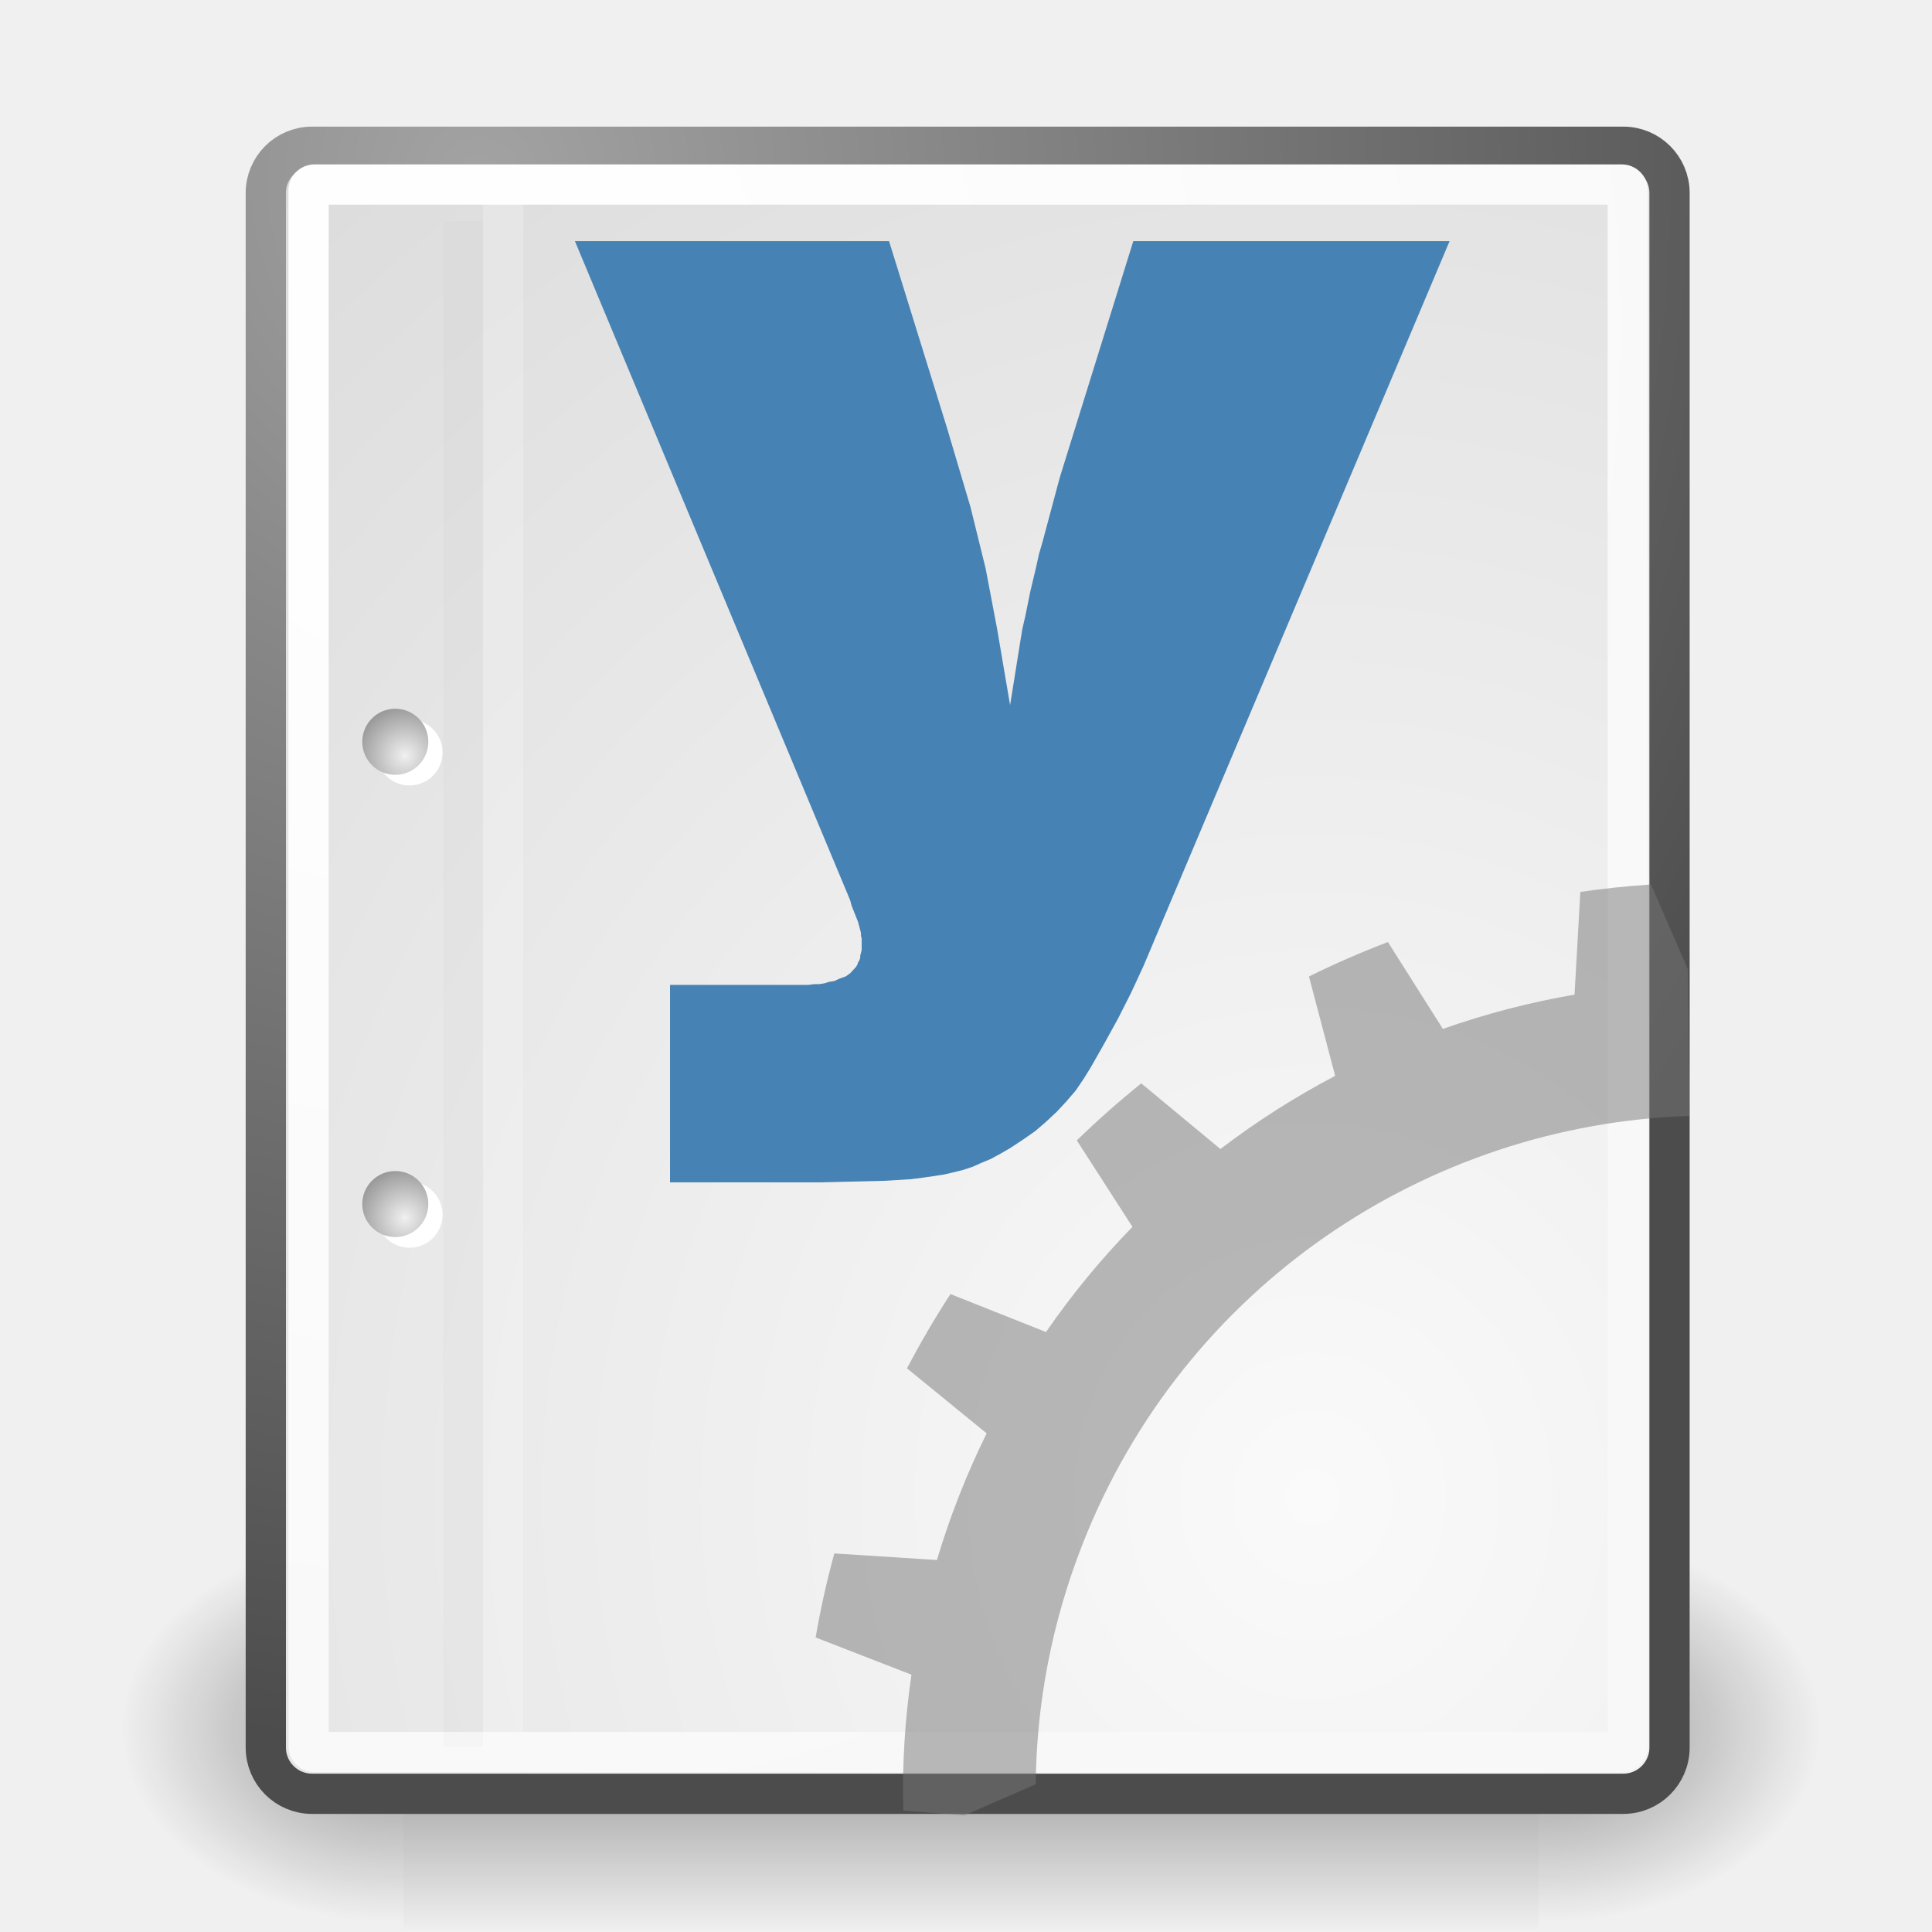
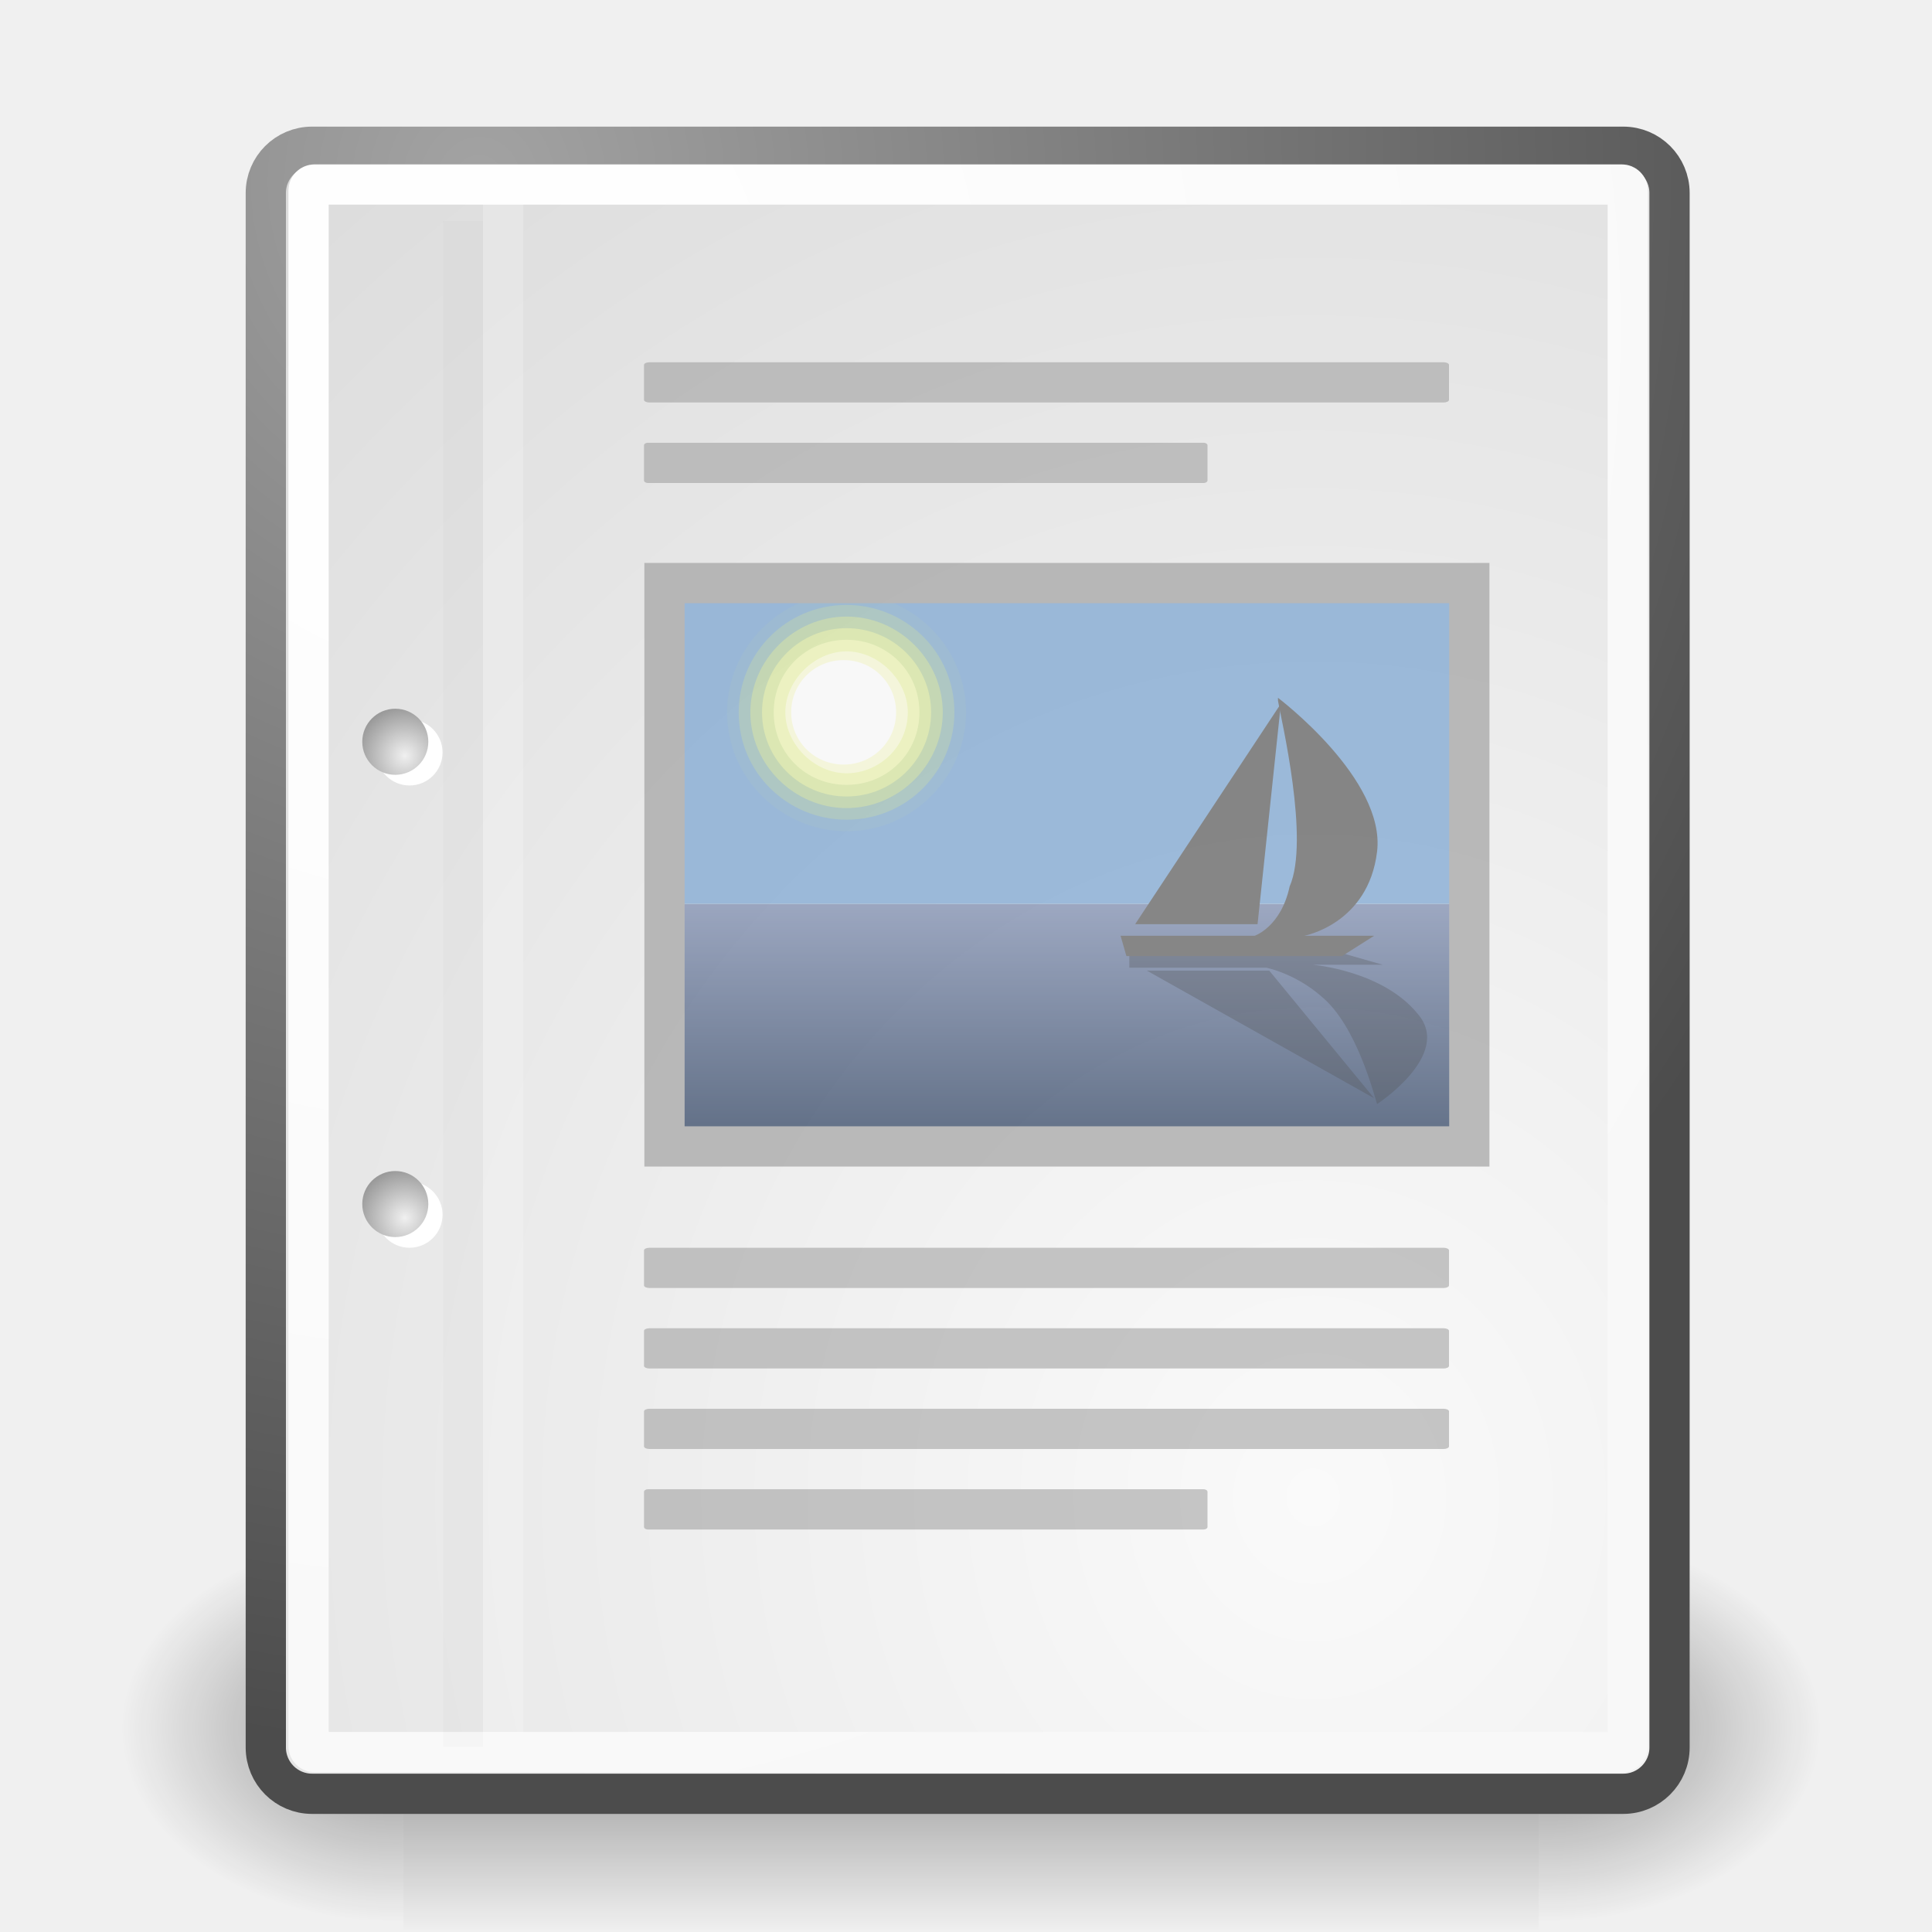
<svg xmlns="http://www.w3.org/2000/svg" xmlns:xlink="http://www.w3.org/1999/xlink" id="svg249" height="48px" width="48px">
  <defs id="defs3">
    <radialGradient xlink:href="#linearGradient5060" id="radialGradient6719" gradientUnits="userSpaceOnUse" gradientTransform="matrix(-2.774389,0,0,1.969706,112.7623,-872.8854)" cx="605.714" cy="486.648" fx="605.714" fy="486.648" r="117.143" />
    <linearGradient id="linearGradient5060">
      <stop style="stop-color:black;stop-opacity:1;" offset="0" id="stop5062" />
      <stop style="stop-color:black;stop-opacity:0;" offset="1" id="stop5064" />
    </linearGradient>
    <radialGradient xlink:href="#linearGradient5060" id="radialGradient6717" gradientUnits="userSpaceOnUse" gradientTransform="matrix(2.774389,0,0,1.969706,-1891.633,-872.8854)" cx="605.714" cy="486.648" fx="605.714" fy="486.648" r="117.143" />
    <linearGradient id="linearGradient5048">
      <stop style="stop-color:black;stop-opacity:0;" offset="0" id="stop5050" />
      <stop id="stop5056" offset="0.5" style="stop-color:black;stop-opacity:1;" />
      <stop style="stop-color:black;stop-opacity:0;" offset="1" id="stop5052" />
    </linearGradient>
    <linearGradient xlink:href="#linearGradient5048" id="linearGradient6715" gradientUnits="userSpaceOnUse" gradientTransform="matrix(2.774389,0,0,1.969706,-1892.179,-872.8854)" x1="302.857" y1="366.648" x2="302.857" y2="609.505" />
-     <linearGradient id="linearGradient3082">
-       <stop style="stop-color:#ffffff;stop-opacity:1;" offset="0" id="stop3084" />
-       <stop style="stop-color:#ffffff;stop-opacity:0;" offset="1" id="stop3086" />
+     <linearGradient id="linearGradient7648" gradientUnits="userSpaceOnUse" x1="21.933" y1="24.627" x2="21.933" y2="7.109" style="stroke-dasharray:none;stroke-miterlimit:4;stroke-width:1.217">
+       <stop offset="0" style="stop-color:#8595bc;stop-opacity:1;" id="stop7650" />
+       <stop offset="1" style="stop-color:#041a3b;stop-opacity:1;" id="stop7652" />
    </linearGradient>
-     <linearGradient id="aigrd1" gradientUnits="userSpaceOnUse" x1="99.777" y1="15.424" x2="153" y2="248.631">
-       <stop offset="0" style="stop-color:#464646;stop-opacity:1" id="stop53300" />
-       <stop offset="1" style="stop-color:#cdcdcd;stop-opacity:1" id="stop53302" />
-     </linearGradient>
+     <linearGradient xlink:href="#linearGradient7648" id="linearGradient7671" gradientUnits="userSpaceOnUse" gradientTransform="matrix(1.098989,0,0,-0.797757,-1.953865,37.324)" x1="21.933" y1="24.627" x2="21.933" y2="7.109" />
    <linearGradient id="linearGradient4542">
      <stop style="stop-color:#000000;stop-opacity:1;" offset="0" id="stop4544" />
      <stop style="stop-color:#000000;stop-opacity:0;" offset="1" id="stop4546" />
    </linearGradient>
    <linearGradient id="linearGradient15662">
      <stop id="stop15664" offset="0" style="stop-color:#ffffff;stop-opacity:1;" />
      <stop id="stop15666" offset="1" style="stop-color:#f8f8f8;stop-opacity:1;" />
    </linearGradient>
    <radialGradient id="aigrd3" cx="20.892" cy="64.568" r="5.257" fx="20.892" fy="64.568" gradientUnits="userSpaceOnUse">
      <stop offset="0" style="stop-color:#F0F0F0" id="stop15573" />
      <stop offset="1" style="stop-color:#9a9a9a;stop-opacity:1;" id="stop15575" />
    </radialGradient>
    <radialGradient id="aigrd2" cx="20.892" cy="114.568" r="5.256" fx="20.892" fy="114.568" gradientUnits="userSpaceOnUse">
      <stop offset="0" style="stop-color:#F0F0F0" id="stop15566" />
      <stop offset="1" style="stop-color:#9a9a9a;stop-opacity:1;" id="stop15568" />
    </radialGradient>
    <linearGradient id="linearGradient269">
      <stop id="stop270" offset="0" style="stop-color:#a3a3a3;stop-opacity:1;" />
      <stop id="stop271" offset="1" style="stop-color:#4c4c4c;stop-opacity:1;" />
    </linearGradient>
    <linearGradient id="linearGradient259">
      <stop id="stop260" offset="0" style="stop-color:#fafafa;stop-opacity:1;" />
      <stop id="stop261" offset="1" style="stop-color:#bbbbbb;stop-opacity:1;" />
    </linearGradient>
    <radialGradient xlink:href="#linearGradient269" id="radialGradient15656" gradientUnits="userSpaceOnUse" gradientTransform="matrix(0.968273,0,0,1.032767,3.353553,0.646447)" cx="8.824" cy="3.756" fx="8.824" fy="3.756" r="37.752" />
    <radialGradient xlink:href="#linearGradient259" id="radialGradient15658" gradientUnits="userSpaceOnUse" gradientTransform="scale(0.960493,1.041132)" cx="33.967" cy="35.737" fx="33.967" fy="35.737" r="86.708" />
    <radialGradient xlink:href="#linearGradient15662" id="radialGradient15668" gradientUnits="userSpaceOnUse" gradientTransform="matrix(0.968273,0,0,1.032767,3.353553,0.646447)" cx="8.144" cy="7.268" fx="8.144" fy="7.268" r="38.159" />
    <radialGradient r="5.256" fy="114.568" fx="20.892" cy="114.568" cx="20.892" gradientTransform="matrix(0.229703,0,0,0.229703,4.613529,3.979808)" gradientUnits="userSpaceOnUse" id="radialGradient2283" xlink:href="#aigrd2" />
    <radialGradient r="5.257" fy="64.568" fx="20.892" cy="64.568" cx="20.892" gradientTransform="matrix(0.229703,0,0,0.229703,4.613529,3.979808)" gradientUnits="userSpaceOnUse" id="radialGradient2285" xlink:href="#aigrd3" />
    <radialGradient xlink:href="#linearGradient4542" id="radialGradient4548" cx="24.307" cy="42.078" fx="24.307" fy="42.078" r="15.822" gradientTransform="matrix(1,0,0,0.284916,0,30.08928)" gradientUnits="userSpaceOnUse" />
-     <linearGradient xlink:href="#linearGradient3082" id="linearGradient5876" gradientUnits="userSpaceOnUse" x1="44.593" y1="9.912" x2="65.863" y2="43.317" gradientTransform="matrix(0.703833,0,0,0.703833,59.94701,5.314359)" />
-     <linearGradient xlink:href="#aigrd1" id="linearGradient5881" gradientUnits="userSpaceOnUse" gradientTransform="matrix(0.141249,0,0,0.141249,77.77723,7.536622)" x1="99.777" y1="15.424" x2="153" y2="248.631" />
  </defs>
  <g id="layer6">
    <g style="display:inline" transform="matrix(2.105461e-2,0,0,2.086758e-2,42.85172,41.1536)" id="g6707">
      <rect style="opacity:0.402;color:black;fill:url(#linearGradient6715);fill-opacity:1;fill-rule:nonzero;stroke:none;stroke-width:1;stroke-linecap:round;stroke-linejoin:miter;marker:none;marker-start:none;marker-mid:none;marker-end:none;stroke-miterlimit:4;stroke-dasharray:none;stroke-dashoffset:0;stroke-opacity:1;visibility:visible;display:inline;overflow:visible" id="rect6709" width="1339.633" height="478.357" x="-1559.252" y="-150.697" />
      <path style="opacity:0.402;color:black;fill:url(#radialGradient6717);fill-opacity:1;fill-rule:nonzero;stroke:none;stroke-width:1;stroke-linecap:round;stroke-linejoin:miter;marker:none;marker-start:none;marker-mid:none;marker-end:none;stroke-miterlimit:4;stroke-dasharray:none;stroke-dashoffset:0;stroke-opacity:1;visibility:visible;display:inline;overflow:visible" d="M -219.619,-150.68 C -219.619,-150.68 -219.619,327.65 -219.619,327.65 C -76.745,328.551 125.781,220.481 125.781,88.454 C 125.781,-43.572 -33.655,-150.68 -219.619,-150.68 z " id="path6711" />
      <path id="path6713" d="M -1559.252,-150.68 C -1559.252,-150.68 -1559.252,327.65 -1559.252,327.65 C -1702.127,328.551 -1904.652,220.481 -1904.652,88.454 C -1904.652,-43.572 -1745.216,-150.68 -1559.252,-150.68 z " style="opacity:0.402;color:black;fill:url(#radialGradient6719);fill-opacity:1;fill-rule:nonzero;stroke:none;stroke-width:1;stroke-linecap:round;stroke-linejoin:miter;marker:none;marker-start:none;marker-mid:none;marker-end:none;stroke-miterlimit:4;stroke-dasharray:none;stroke-dashoffset:0;stroke-opacity:1;visibility:visible;display:inline;overflow:visible" />
    </g>
  </g>
  <g style="display:inline" id="layer1">
    <rect style="color:#000000;fill:url(#radialGradient15658);fill-opacity:1;fill-rule:nonzero;stroke:url(#radialGradient15656);stroke-width:1;stroke-linecap:round;stroke-linejoin:round;stroke-miterlimit:4;stroke-dashoffset:0;stroke-opacity:1;marker:none;marker-start:none;marker-mid:none;marker-end:none;visibility:visible;display:block;overflow:visible" id="rect15391" width="34.875" height="40.92" x="6.604" y="3.646" ry="1.149" />
    <rect style="color:#000000;fill:none;fill-opacity:1;fill-rule:nonzero;stroke:url(#radialGradient15668);stroke-width:1;stroke-linecap:round;stroke-linejoin:round;stroke-miterlimit:4;stroke-dashoffset:0;stroke-opacity:1;marker:none;marker-start:none;marker-mid:none;marker-end:none;visibility:visible;display:block;overflow:visible" id="rect15660" width="32.776" height="38.946" x="7.666" y="4.584" ry="0.149" rx="0.149" />
    <g transform="translate(0.646447,-3.798933e-2)" id="g2270">
      <g id="g1440" style="fill:#ffffff;fill-opacity:1;fill-rule:nonzero;stroke:#000000;stroke-miterlimit:4" transform="matrix(0.229703,0,0,0.229703,4.967081,4.244972)">
        <radialGradient id="radialGradient1442" cx="20.892" cy="114.568" r="5.256" fx="20.892" fy="114.568" gradientUnits="userSpaceOnUse">
          <stop offset="0" style="stop-color:#F0F0F0" id="stop1444" />
          <stop offset="1" style="stop-color:#474747" id="stop1446" />
        </radialGradient>
        <path style="stroke:none" d="M 23.428,113.07 C 23.428,115.043 21.828,116.642 19.855,116.642 C 17.881,116.642 16.282,115.042 16.282,113.07 C 16.282,111.096 17.882,109.497 19.855,109.497 C 21.828,109.497 23.428,111.097 23.428,113.07 z " id="path1448" />
        <radialGradient id="radialGradient1450" cx="20.892" cy="64.568" r="5.257" fx="20.892" fy="64.568" gradientUnits="userSpaceOnUse">
          <stop offset="0" style="stop-color:#F0F0F0" id="stop1452" />
          <stop offset="1" style="stop-color:#474747" id="stop1454" />
        </radialGradient>
        <path style="stroke:none" d="M 23.428,63.07 C 23.428,65.043 21.828,66.643 19.855,66.643 C 17.881,66.643 16.282,65.043 16.282,63.07 C 16.282,61.096 17.882,59.497 19.855,59.497 C 21.828,59.497 23.428,61.097 23.428,63.07 z " id="path1456" />
      </g>
      <path style="fill:url(#radialGradient2283);fill-rule:nonzero;stroke:none;stroke-miterlimit:4" d="M 9.995,29.952 C 9.995,30.406 9.627,30.773 9.174,30.773 C 8.721,30.773 8.354,30.405 8.354,29.952 C 8.354,29.499 8.721,29.132 9.174,29.132 C 9.627,29.132 9.995,29.499 9.995,29.952 z " id="path15570" />
      <path style="fill:url(#radialGradient2285);fill-rule:nonzero;stroke:none;stroke-miterlimit:4" d="M 9.995,18.467 C 9.995,18.92 9.627,19.288 9.174,19.288 C 8.721,19.288 8.354,18.92 8.354,18.467 C 8.354,18.014 8.721,17.646 9.174,17.646 C 9.627,17.646 9.995,18.014 9.995,18.467 z " id="path15577" />
    </g>
    <path style="fill:none;fill-opacity:0.75;fill-rule:evenodd;stroke:#000000;stroke-width:0.989;stroke-linecap:butt;stroke-linejoin:miter;stroke-miterlimit:4;stroke-opacity:0.018" d="M 11.506,5.494 L 11.506,43.401" id="path15672" />
    <path style="fill:none;fill-opacity:0.75;fill-rule:evenodd;stroke:#ffffff;stroke-width:1;stroke-linecap:butt;stroke-linejoin:miter;stroke-miterlimit:4;stroke-opacity:0.205" d="M 12.5,5.021 L 12.5,43.038" id="path15674" />
  </g>
  <g id="layer5" style="display:inline">
-     <path style="opacity:0.5;fill:#757575;fill-opacity:1;fill-rule:nonzero;stroke:none;stroke-miterlimit:4" d="M 26.896,38.363 C 29.422,31.93 35.482,27.935 41.977,27.725 L 41.935,24.08 L 41.017,21.974 C 40.428,22.014 39.844,22.075 39.263,22.16 L 39.119,24.711 C 38.004,24.903 36.91,25.189 35.848,25.563 L 34.482,23.405 C 33.815,23.659 33.161,23.944 32.521,24.26 L 33.172,26.729 C 32.175,27.253 31.221,27.86 30.321,28.547 L 28.354,26.916 C 27.8,27.362 27.266,27.834 26.753,28.333 L 28.136,30.481 C 27.355,31.282 26.635,32.154 25.988,33.094 L 23.614,32.151 C 23.228,32.744 22.868,33.36 22.534,33.996 L 24.513,35.612 C 24.266,36.114 24.037,36.629 23.829,37.159 C 23.621,37.689 23.438,38.222 23.278,38.758 L 20.728,38.595 C 20.539,39.288 20.384,39.985 20.264,40.682 L 22.645,41.607 C 22.479,42.735 22.413,43.865 22.441,44.983 L 23.961,45.102 L 25.732,44.33 C 25.751,42.342 26.126,40.324 26.896,38.363 L 26.896,38.363 z " id="path53363" />
-   </g>
-   <g id="layer7">
-     <g transform="matrix(1.789975e-2,0,0,1.930874e-2,-46.951,-203.7979)" style="fill:#4682b4;fill-opacity:1;visibility:visible" id="g4046">
-       <g style="fill:#4682b4;fill-opacity:1" id="g4050">
-         <g style="fill:#4682b4;fill-opacity:1;stroke:none" id="g4052">
-           <path d="M 3803,11713 L 3805,11720 L 3808,11727 L 3811,11734 L 3814,11741 L 3816,11748 L 3818,11755 L 3818,11759 L 3819,11762 L 3819,11766 L 3819,11769 L 3819,11777 L 3818,11781 L 3817,11784 L 3817,11787 L 3816,11790 L 3814,11793 L 3813,11796 L 3811,11799 L 3809,11801 L 3807,11803 L 3805,11805 L 3803,11807 L 3800,11809 L 3797,11811 L 3794,11812 L 3788,11814 L 3781,11817 L 3774,11818 L 3767,11820 L 3760,11821 L 3753,11821 L 3745,11822 L 3738,11822 L 3553,11822 L 3553,12076 L 3764,12076 L 3852,12074 L 3870,12073 L 3887,12072 L 3904,12070 L 3919,12068 L 3926,12067 L 3933,12066 L 3947,12063 L 3960,12060 L 3973,12056 L 3985,12051 L 3998,12046 L 4012,12039 L 4025,12032 L 4043,12021 L 4060,12010 L 4075,11998 L 4090,11985 L 4103,11972 L 4116,11958 L 4127,11943 L 4137,11928 L 4156,11897 L 4175,11865 L 4193,11832 L 4210,11798 L 4635,10865 L 4196,10865 L 4094,11169 L 4070,11252 L 4065,11268 L 4061,11285 L 4053,11316 L 4046,11348 L 4042,11364 L 4039,11381 L 4025,11462 L 4007,11364 L 3991,11286 L 3970,11207 L 3937,11104 L 3857,10865 L 3421,10865 L 3803,11713 z " style="fill:#4682b4;fill-opacity:1" id="path4054" />
+     <rect ry="0.065" rx="0.138" y="31" x="16" height="1" width="20" id="rect15738" style="color:#000000;fill:#9b9b9b;fill-opacity:0.55;fill-rule:nonzero;stroke:none;stroke-width:1;stroke-linecap:round;stroke-linejoin:round;marker:none;marker-start:none;marker-mid:none;marker-end:none;stroke-miterlimit:4;stroke-dashoffset:0;stroke-opacity:0.082;visibility:visible;display:block;overflow:visible" />
+     <rect ry="0.065" rx="0.138" y="33" x="16" height="1" width="20" id="rect15740" style="color:#000000;fill:#9b9b9b;fill-opacity:0.55;fill-rule:nonzero;stroke:none;stroke-width:1;stroke-linecap:round;stroke-linejoin:round;marker:none;marker-start:none;marker-mid:none;marker-end:none;stroke-miterlimit:4;stroke-dashoffset:0;stroke-opacity:0.082;visibility:visible;display:block;overflow:visible" />
+     <rect ry="0.065" rx="0.138" y="35" x="16" height="1" width="20" id="rect15742" style="color:#000000;fill:#9b9b9b;fill-opacity:0.55;fill-rule:nonzero;stroke:none;stroke-width:1;stroke-linecap:round;stroke-linejoin:round;marker:none;marker-start:none;marker-mid:none;marker-end:none;stroke-miterlimit:4;stroke-dashoffset:0;stroke-opacity:0.082;visibility:visible;display:block;overflow:visible" />
+     <rect ry="0.065" rx="0.096" y="37" x="16" height="1" width="14" id="rect15744" style="color:#000000;fill:#9b9b9b;fill-opacity:0.55;fill-rule:nonzero;stroke:none;stroke-width:1;stroke-linecap:round;stroke-linejoin:round;marker:none;marker-start:none;marker-mid:none;marker-end:none;stroke-miterlimit:4;stroke-dashoffset:0;stroke-opacity:0.082;visibility:visible;display:block;overflow:visible" />
+     <g id="g5376" style="opacity:0.665">
+       <g transform="matrix(0.608982,0,0,0.606219,12.8233,10.5572)" id="g7654">
+         <path style="fill:url(#linearGradient7671);fill-opacity:1;fill-rule:nonzero;stroke:none;stroke-width:1.217;stroke-miterlimit:4" d="M 5.513,30 L 39.643,30 L 39.643,19.627 L 5.513,19.627 L 5.513,30 z " id="path7644" />
+         <path id="path16203" d="M 5.513,5.679 L 39.643,5.679 L 39.643,19.627 L 5.513,19.627 L 5.513,5.679 z " style="fill:#729fcf;fill-rule:nonzero;stroke:none;stroke-width:1.217;stroke-miterlimit:4;fill-opacity:1" />
+         <g transform="matrix(1.189217,0,0,1.189217,-3.525355,-6.535408)" style="fill-rule:nonzero;stroke:#000000;stroke-width:2.002;stroke-miterlimit:4" id="g16205">
+           <g id="g16207">
+             <path id="path16209" d="M 18.4,15.4 C 18.4,17.6 16.6,19.5 14.3,19.5 C 12.1,19.5 10.2,17.7 10.2,15.4 C 10.2,13.2 12,11.3 14.3,11.3 C 16.5,11.3 18.4,13.1 18.4,15.4 z " style="opacity:0.05;fill:#e8f52f;stroke:none" />
+             <path id="path16211" d="M 18,15.4 C 18,17.4 16.4,19.1 14.3,19.1 C 12.3,19.1 10.6,17.5 10.6,15.4 C 10.6,13.4 12.2,11.7 14.3,11.7 C 16.3,11.7 18,13.3 18,15.4 L 18,15.4 z " style="opacity:0.208;fill:#ecf751;stroke:none" />
+             <path id="path16213" d="M 17.6,15.4 C 17.6,17.2 16.1,18.7 14.3,18.7 C 12.5,18.7 11,17.2 11,15.4 C 11,13.6 12.5,12.1 14.3,12.1 C 16.1,12.1 17.6,13.6 17.6,15.4 L 17.6,15.4 z " style="opacity:0.367;fill:#f0f972;stroke:none" />
+             <path id="path16215" d="M 17.2,15.4 C 17.2,17 15.9,18.3 14.3,18.3 C 12.7,18.3 11.4,17 11.4,15.4 C 11.4,13.8 12.7,12.5 14.3,12.5 C 15.9,12.5 17.2,13.8 17.2,15.4 z " style="opacity:0.525;fill:#f4fa95;stroke:none" />
+             <path id="path16217" d="M 16.8,15.4 C 16.8,16.8 15.7,17.9 14.3,17.9 C 12.9,17.9 11.8,16.8 11.8,15.4 C 11.8,14 12.9,12.9 14.3,12.9 C 15.7,12.9 16.8,14 16.8,15.4 L 16.8,15.4 z " style="opacity:0.683;fill:#f7fcb7;stroke:none" />
+             <path id="path16219" d="M 16.4,15.4 C 16.4,16.6 15.4,17.5 14.3,17.5 C 13.2,17.5 12.2,16.5 12.2,15.4 C 12.2,14.3 13.2,13.3 14.3,13.3 C 15.4,13.3 16.4,14.3 16.4,15.4 z " style="opacity:0.842;fill:#fbfddb;stroke:none" />
+             <path id="path16221" d="M 16,15.4 C 16,16.4 15.2,17.2 14.2,17.2 C 13.2,17.2 12.4,16.4 12.4,15.4 C 12.4,14.4 13.2,13.6 14.2,13.6 C 15.2,13.6 16,14.4 16,15.4 L 16,15.4 z " style="fill:#ffffff;stroke:none" />
+           </g>
        </g>
-         <g style="fill:#4682b4;fill-opacity:1" id="g4056" />
+         <path id="path16223" d="M 25.016,21.649 L 33.697,21.649 L 35.362,22.125 L 32.508,22.125 C 32.508,22.125 35.362,22.363 36.789,24.146 C 38.216,25.811 35.124,27.833 35.124,27.833 C 35.124,27.833 35.124,27.833 35.124,27.833 C 35.005,27.476 34.292,24.622 32.865,23.433 C 31.794,22.481 30.605,22.244 30.605,22.244 L 25.016,22.244 L 25.016,21.768 L 25.016,21.649 z " style="opacity:0.3;fill-rule:nonzero;stroke:none;stroke-width:1.217;stroke-miterlimit:4" />
+         <path id="path16225" d="M 30.724,22.363 L 25.729,22.363 L 35.005,27.595 L 30.724,22.363 L 30.724,22.363 z " style="opacity:0.3;fill-rule:nonzero;stroke:none;stroke-width:1.217;stroke-miterlimit:4" />
+         <path id="path16227" d="M 25.016,21.768 L 33.697,21.768 L 35.005,20.936 L 32.151,20.936 C 32.151,20.936 34.767,20.46 35.124,17.487 C 35.481,14.514 31.081,11.184 31.081,11.184 C 31.081,11.184 31.081,11.184 31.081,11.303 C 31.2,12.016 32.389,17.011 31.557,18.914 C 31.2,20.579 30.129,20.936 30.129,20.936 L 24.659,20.936 L 24.897,21.768 L 25.016,21.768 z " style="fill:#515151;fill-rule:nonzero;stroke:none;stroke-width:1.217;stroke-miterlimit:4" />
+         <path id="path16229" d="M 30.248,20.46 L 25.254,20.46 L 31.2,11.422 L 30.248,20.46 z " style="fill:#515151;fill-rule:nonzero;stroke:none;stroke-width:1.217;stroke-miterlimit:4" />
      </g>
+       <rect y="14.486" x="16.509" height="13.997" width="19.996" id="rect8163" style="opacity:1;color:#000000;fill:none;fill-opacity:1;fill-rule:nonzero;stroke:#9e9e9e;stroke-width:1;stroke-linecap:butt;stroke-linejoin:miter;marker:none;marker-start:none;marker-mid:none;marker-end:none;stroke-miterlimit:4;stroke-dasharray:none;stroke-dashoffset:0;stroke-opacity:1;visibility:visible;display:inline;overflow:visible" />
    </g>
+     <rect style="color:#000000;fill:#9b9b9b;fill-opacity:0.55;fill-rule:nonzero;stroke:none;stroke-width:1;stroke-linecap:round;stroke-linejoin:round;marker:none;marker-start:none;marker-mid:none;marker-end:none;stroke-miterlimit:4;stroke-dashoffset:0;stroke-opacity:0.082;visibility:visible;display:block;overflow:visible" id="rect1768" width="20" height="1" x="16" y="9" rx="0.138" ry="0.065" />
+     <rect style="color:#000000;fill:#9b9b9b;fill-opacity:0.55;fill-rule:nonzero;stroke:none;stroke-width:1;stroke-linecap:round;stroke-linejoin:round;marker:none;marker-start:none;marker-mid:none;marker-end:none;stroke-miterlimit:4;stroke-dashoffset:0;stroke-opacity:0.082;visibility:visible;display:block;overflow:visible" id="rect1770" width="14" height="1" x="16" y="11" rx="0.096" ry="0.065" />
  </g>
</svg>
